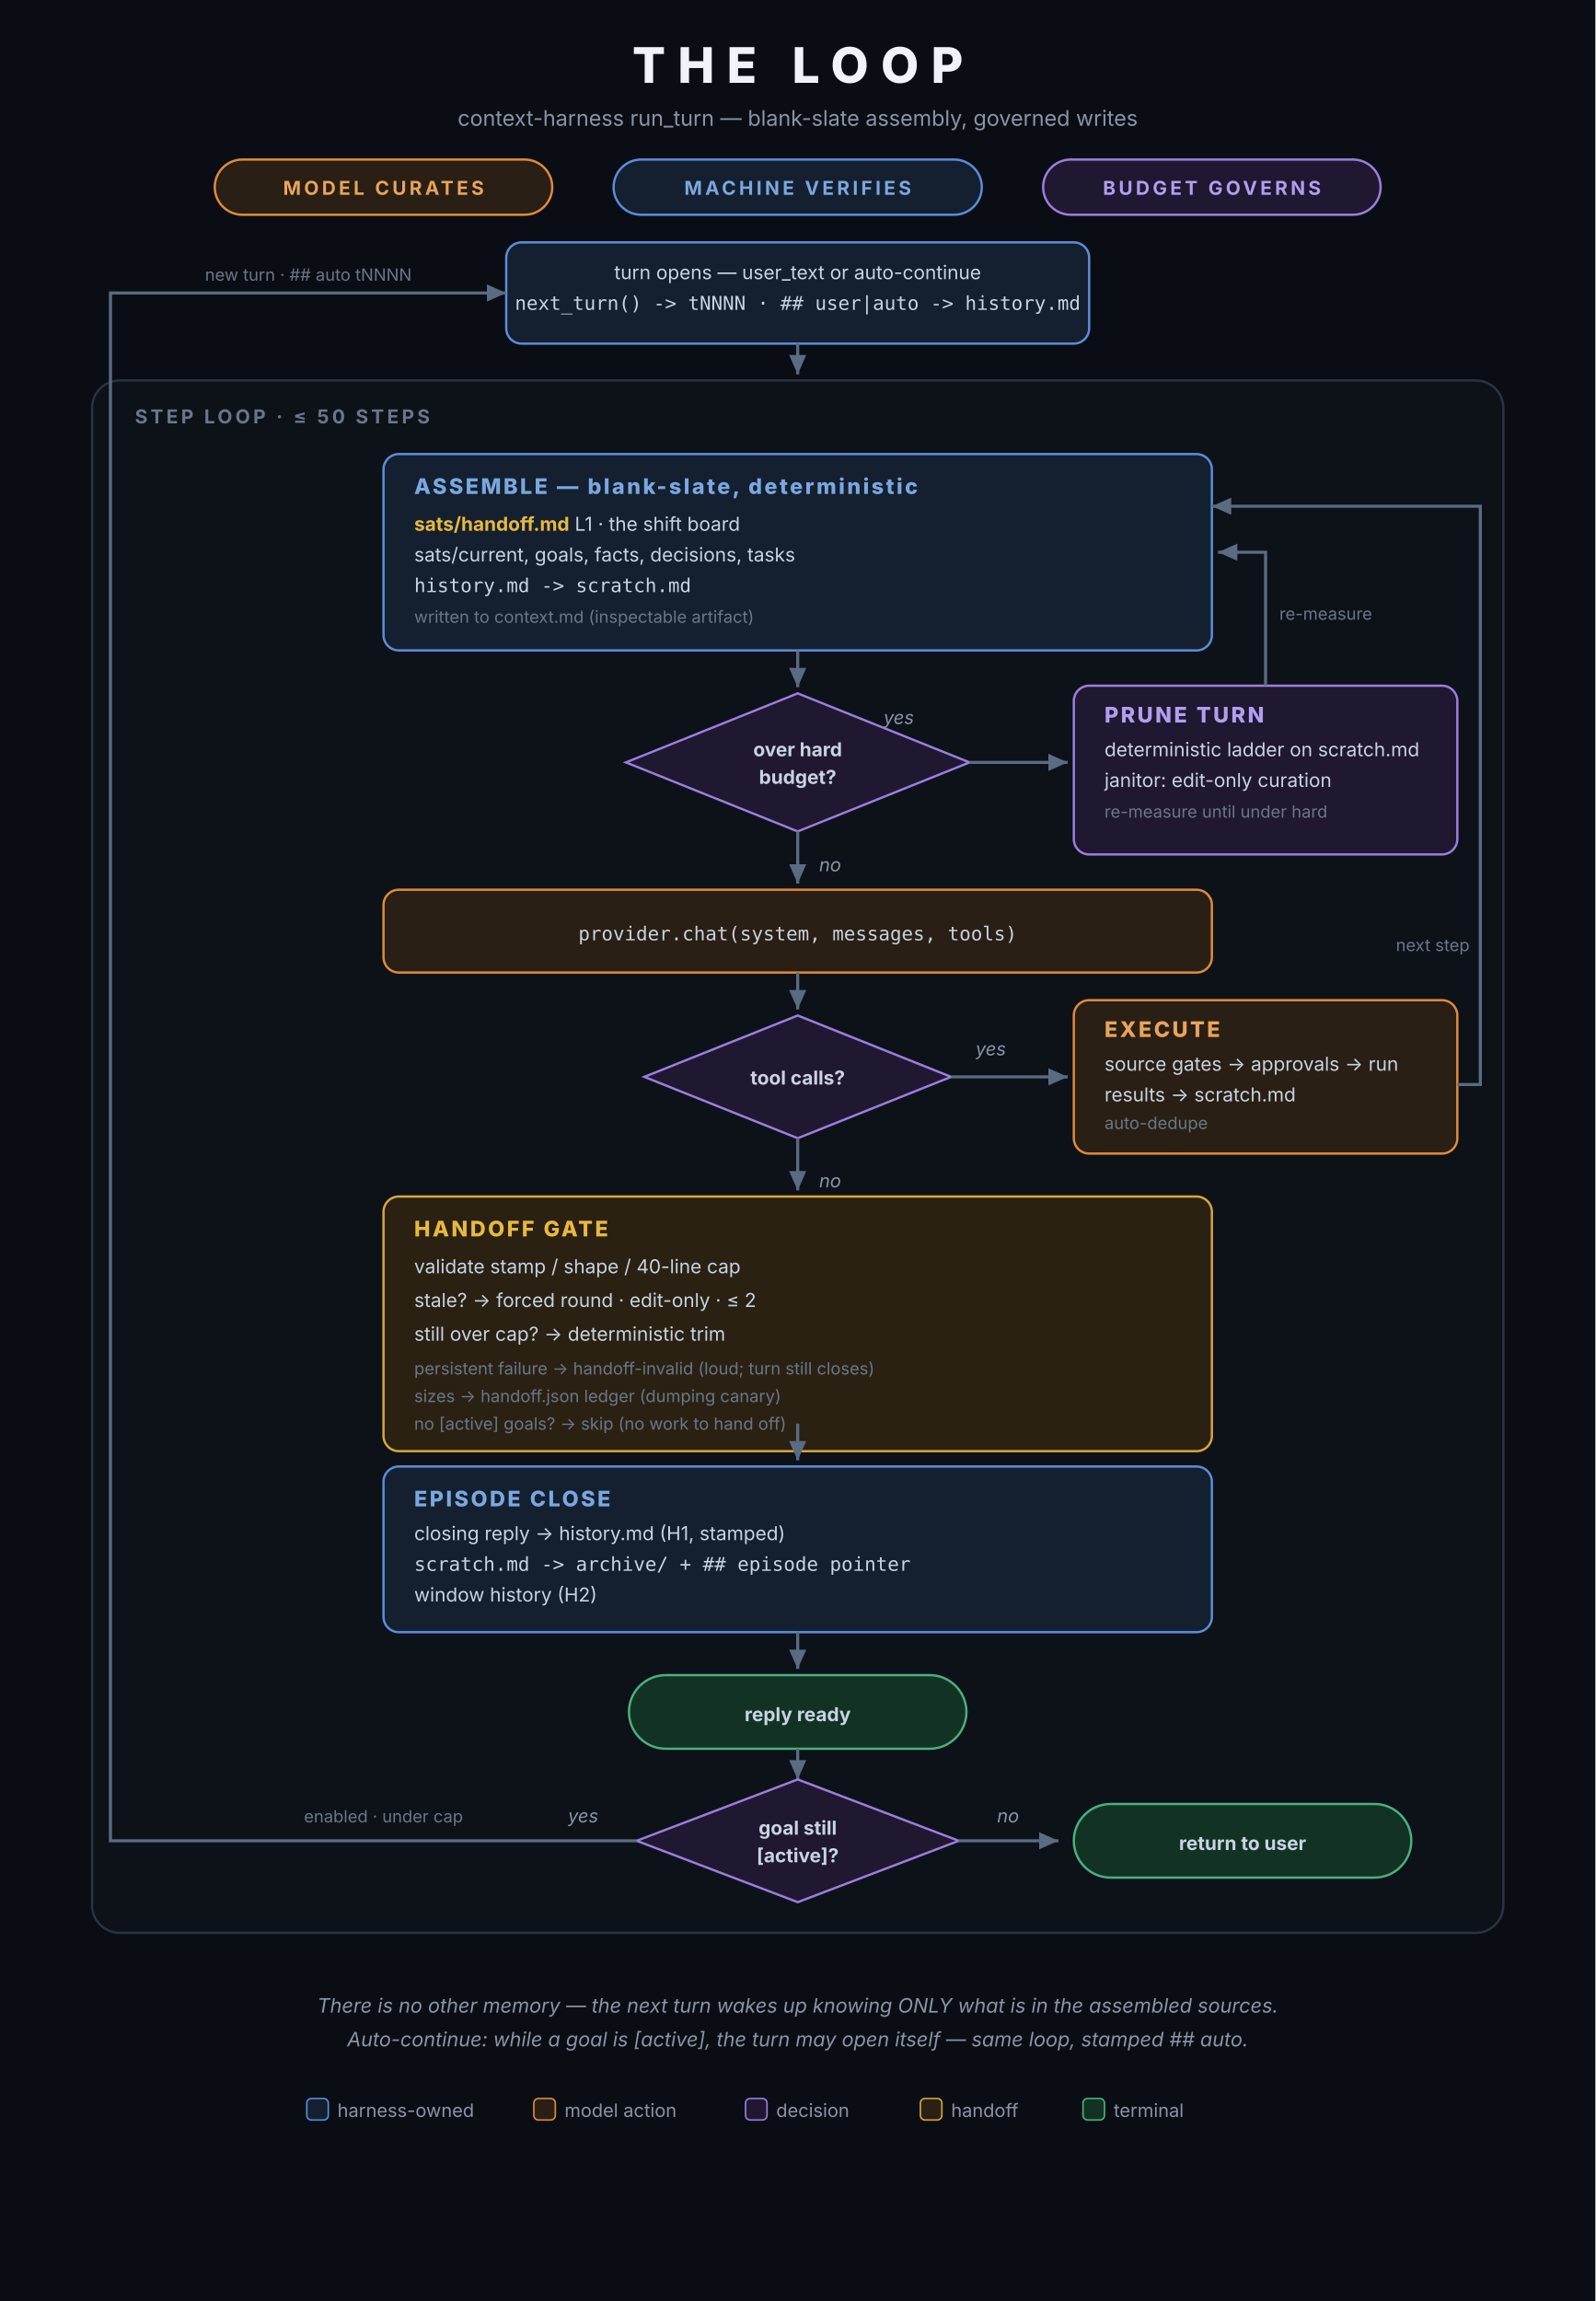
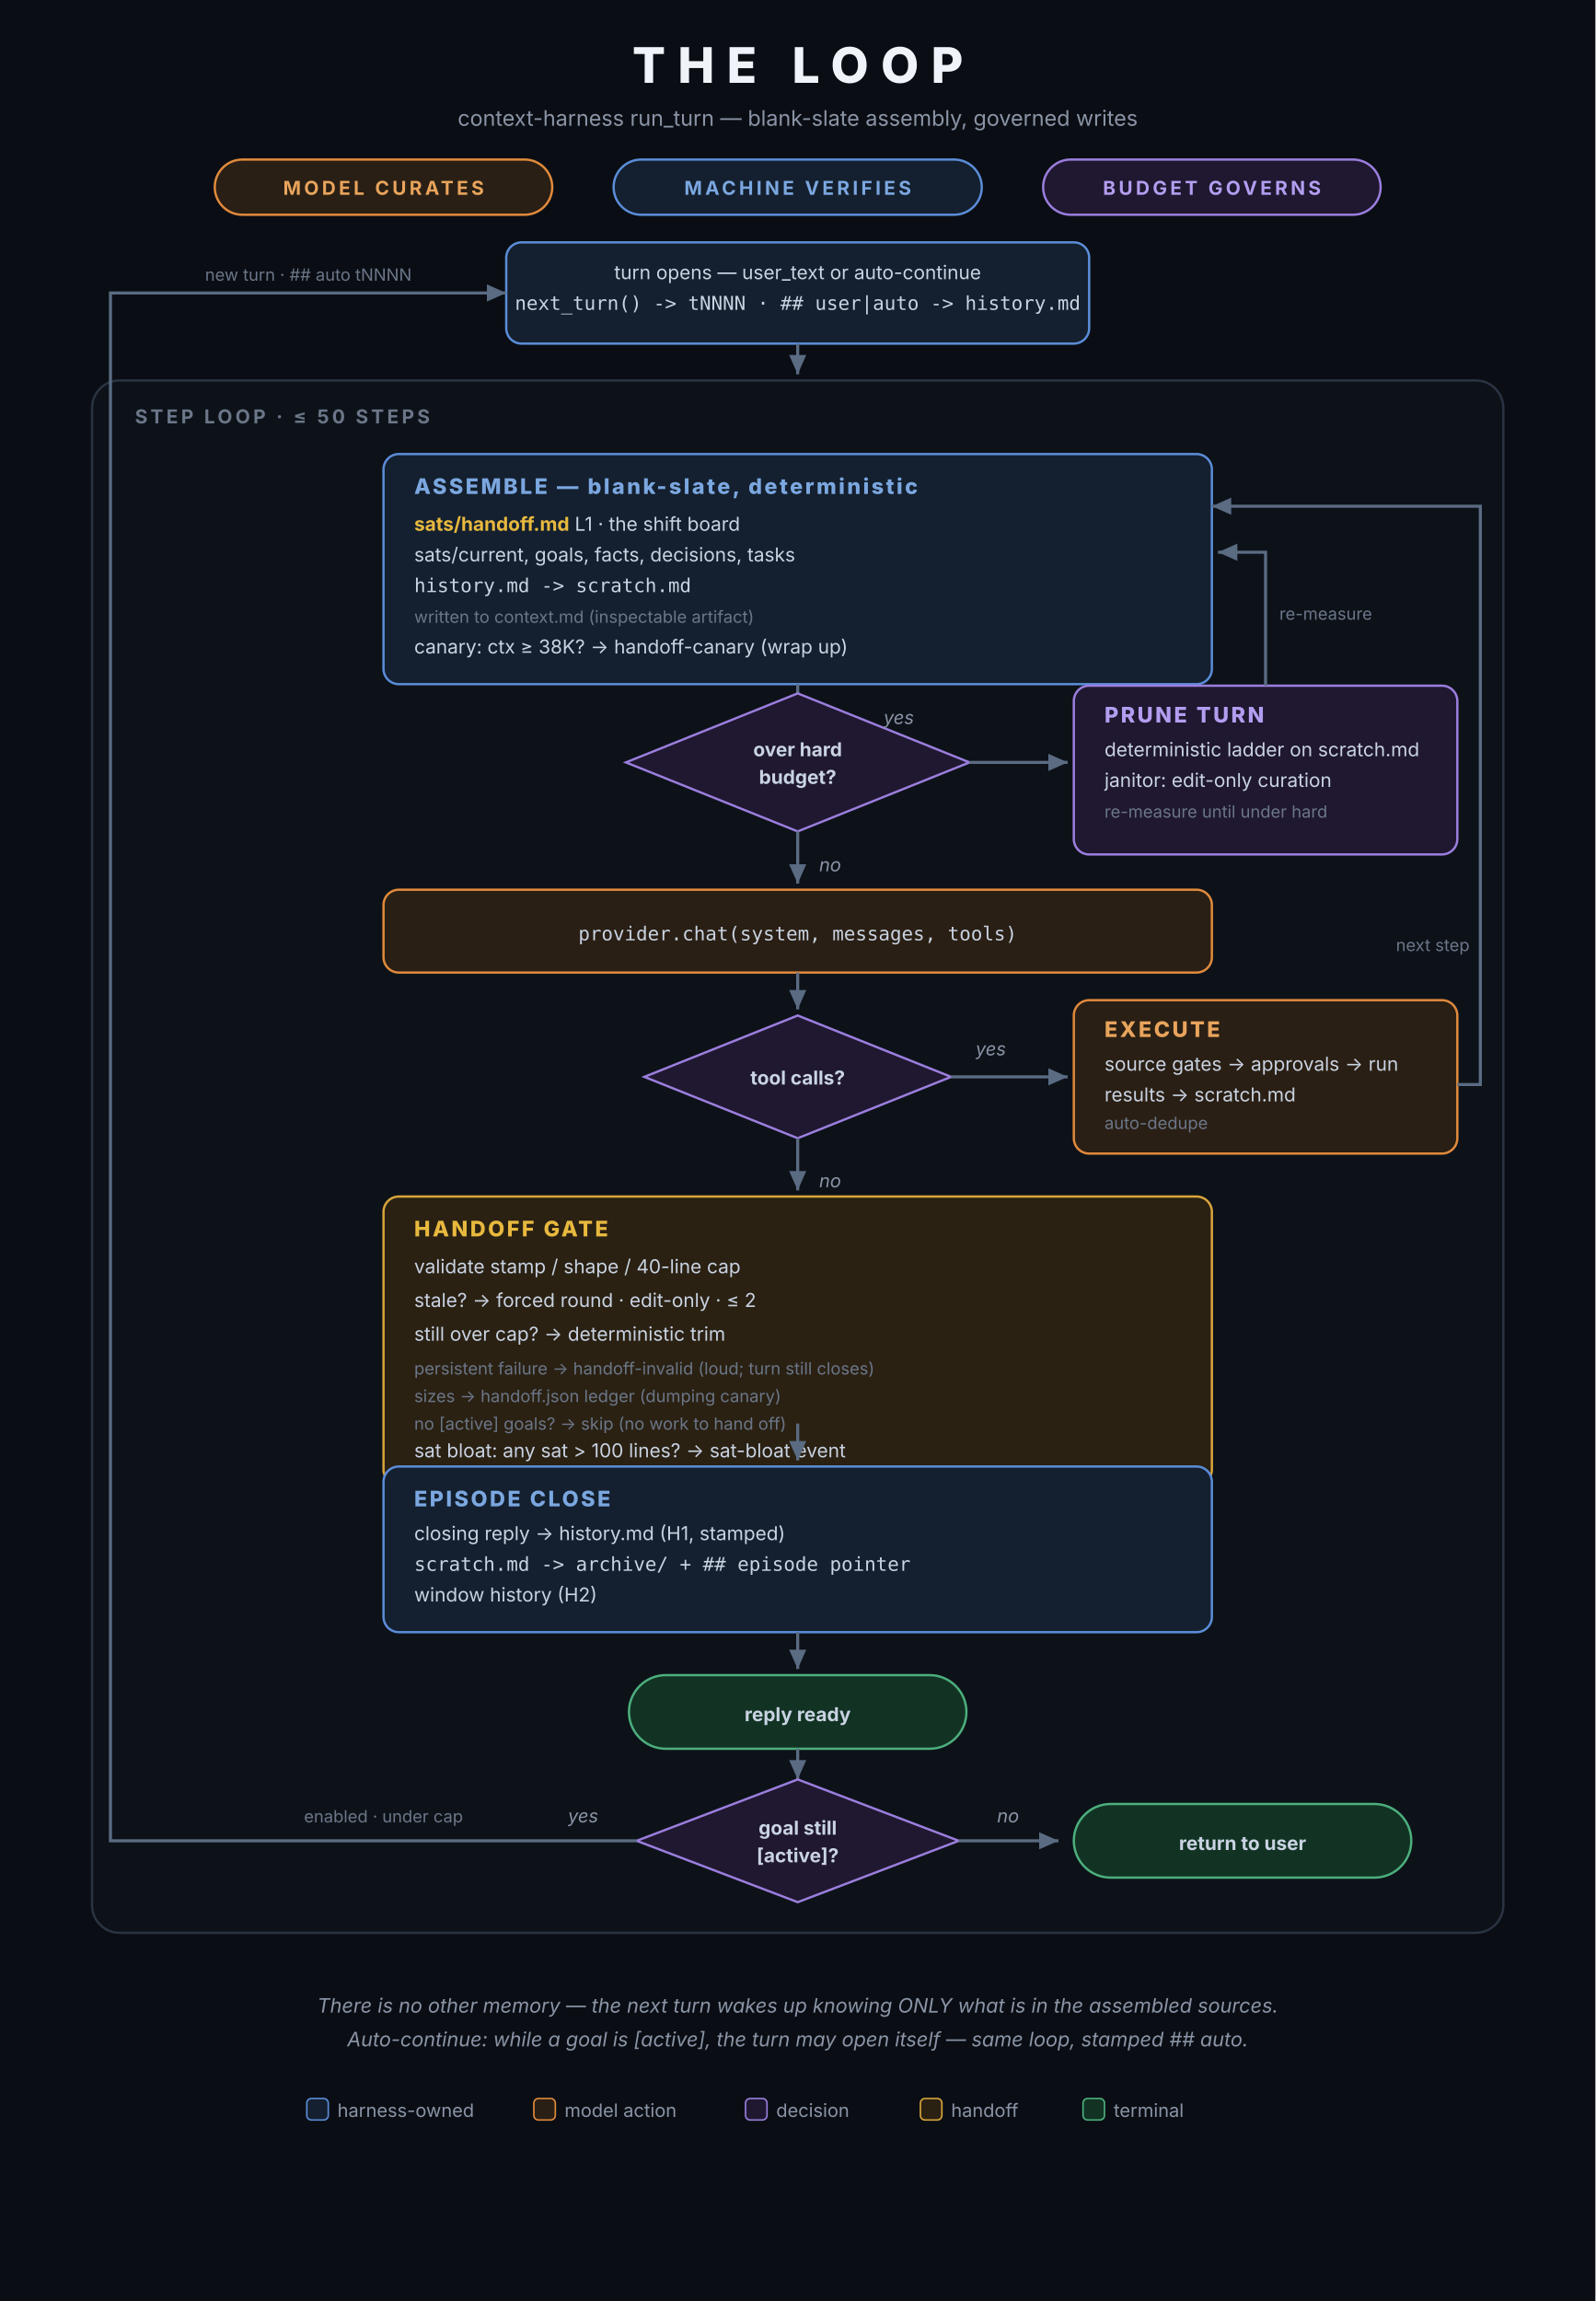
<svg xmlns="http://www.w3.org/2000/svg" width="1040" height="1500" viewBox="0 0 1040 1500" font-family="system-ui, -apple-system, 'Segoe UI', sans-serif">
  <defs>
    <marker id="arrow" viewBox="0 0 10 10" refX="9" refY="5" markerWidth="7" markerHeight="7" orient="auto-start-reverse">
      <path d="M 0 1 L 9 5 L 0 9 z" fill="#5a6b82" />
    </marker>
    <style>
      .title { font-size: 32px; font-weight: 800; letter-spacing: 8px; fill: #f0f4fa; }
      .subtitle { font-size: 14px; fill: #8a94a6; }
      .pill { font-size: 12.5px; font-weight: 700; letter-spacing: 2px; }
      .boxtitle { font-size: 14px; font-weight: 800; letter-spacing: 1.5px; }
      .body { font-size: 12.5px; fill: #c9d3e2; }
      .code { font-family: ui-monospace, 'Cascadia Mono', Consolas, monospace; font-size: 12.5px; fill: #c9d3e2; }
      .branch { font-size: 12px; font-style: italic; fill: #8a94a6; }
      .note { font-size: 11px; fill: #6b7688; }
      .foot { font-size: 13px; font-style: italic; fill: #8a94a6; }
      .gold { fill: #e8b93e; }
    </style>
  </defs>
  <rect width="1040" height="1500" fill="#0a0e14" />
  <text x="520" y="54" text-anchor="middle" class="title">THE LOOP</text>
  <text x="520" y="82" text-anchor="middle" class="subtitle">context-harness run_turn — blank-slate assembly, governed writes</text>
  <g>
    <rect x="140" y="104" width="220" height="36" rx="18" fill="#2a1f14" stroke="#e08a3c" stroke-width="1.5" />
    <text x="250" y="127" text-anchor="middle" class="pill" fill="#e8a45c">MODEL CURATES</text>
    <rect x="400" y="104" width="240" height="36" rx="18" fill="#14202f" stroke="#5b8dd9" stroke-width="1.5" />
    <text x="520" y="127" text-anchor="middle" class="pill" fill="#7ba7e0">MACHINE VERIFIES</text>
    <rect x="680" y="104" width="220" height="36" rx="18" fill="#1f1830" stroke="#9b7ede" stroke-width="1.5" />
    <text x="790" y="127" text-anchor="middle" class="pill" fill="#b39df0">BUDGET GOVERNS</text>
  </g>
  <g>
    <rect x="330" y="158" width="380" height="66" rx="10" fill="#14202f" stroke="#5b8dd9" stroke-width="1.5" />
    <text x="520" y="182" text-anchor="middle" class="body">turn opens — user_text or auto-continue</text>
    <text x="520" y="202" text-anchor="middle" class="code">next_turn() -&gt; tNNNN · ## user|auto -&gt; history.md</text>
  </g>
  <line x1="520" y1="224" x2="520" y2="244" stroke="#5a6b82" stroke-width="2" marker-end="url(#arrow)" />
  <rect x="60" y="248" width="920" height="1012" rx="18" fill="#0d1219" stroke="#2a3342" stroke-width="1.5" />
  <text x="88" y="276" class="pill" fill="#6b7688">STEP LOOP · ≤ 50 STEPS</text>
  <g>
-     <rect x="250" y="296" width="540" height="128" rx="10" fill="#14202f" stroke="#5b8dd9" stroke-width="1.5" />
+     <rect x="250" y="296" width="540" height="150" rx="10" fill="#14202f" stroke="#5b8dd9" stroke-width="1.5" />
    <text x="270" y="322" class="boxtitle" fill="#7ba7e0">ASSEMBLE — blank-slate, deterministic</text>
    <text x="270" y="346" class="body">
      <tspan class="gold" font-weight="700">sats/handoff.md</tspan>  L1 · the shift board</text>
    <text x="270" y="366" class="body">sats/current, goals, facts, decisions, tasks</text>
    <text x="270" y="386" class="code">history.md  -&gt;  scratch.md</text>
    <text x="270" y="406" class="note">written to context.md (inspectable artifact)</text>
+     <text x="270" y="426" class="body">canary: ctx ≥ 38K? -&gt; handoff-canary (wrap up)</text>
  </g>
-   <line x1="520" y1="424" x2="520" y2="448" stroke="#5a6b82" stroke-width="2" marker-end="url(#arrow)" />
+   <line x1="520" y1="446" x2="520" y2="470" stroke="#5a6b82" stroke-width="2" marker-end="url(#arrow)" />
  <g>
    <polygon points="520,452 632,497 520,542 408,497" fill="#1f1830" stroke="#9b7ede" stroke-width="1.5" />
    <text x="520" y="493" text-anchor="middle" class="body" font-weight="700">over hard</text>
    <text x="520" y="511" text-anchor="middle" class="body" font-weight="700">budget?</text>
    <text x="576" y="472" class="branch">yes</text>
  </g>
  <line x1="632" y1="497" x2="696" y2="497" stroke="#5a6b82" stroke-width="2" marker-end="url(#arrow)" />
  <g>
    <rect x="700" y="447" width="250" height="110" rx="10" fill="#1f1830" stroke="#9b7ede" stroke-width="1.5" />
    <text x="720" y="471" class="boxtitle" fill="#b39df0">PRUNE TURN</text>
    <text x="720" y="493" class="body">deterministic ladder on scratch.md</text>
    <text x="720" y="513" class="body">janitor: edit-only curation</text>
    <text x="720" y="533" class="note">re-measure until under hard</text>
  </g>
  <polyline points="825,447 825,360 794,360" fill="none" stroke="#5a6b82" stroke-width="2" marker-end="url(#arrow)" />
  <text x="834" y="404" class="note">re-measure</text>
  <text x="534" y="568" class="branch">no</text>
  <line x1="520" y1="542" x2="520" y2="576" stroke="#5a6b82" stroke-width="2" marker-end="url(#arrow)" />
  <g>
    <rect x="250" y="580" width="540" height="54" rx="10" fill="#2a1f14" stroke="#e08a3c" stroke-width="1.5" />
    <text x="520" y="613" text-anchor="middle" class="code">provider.chat(system, messages, tools)</text>
  </g>
  <line x1="520" y1="634" x2="520" y2="658" stroke="#5a6b82" stroke-width="2" marker-end="url(#arrow)" />
  <g>
    <polygon points="520,662 620,702 520,742 420,702" fill="#1f1830" stroke="#9b7ede" stroke-width="1.5" />
    <text x="520" y="707" text-anchor="middle" class="body" font-weight="700">tool calls?</text>
    <text x="636" y="688" class="branch">yes</text>
  </g>
  <line x1="620" y1="702" x2="696" y2="702" stroke="#5a6b82" stroke-width="2" marker-end="url(#arrow)" />
  <g>
    <rect x="700" y="652" width="250" height="100" rx="10" fill="#2a1f14" stroke="#e08a3c" stroke-width="1.5" />
    <text x="720" y="676" class="boxtitle" fill="#e8a45c">EXECUTE</text>
    <text x="720" y="698" class="body">source gates -&gt; approvals -&gt; run</text>
    <text x="720" y="718" class="body">results -&gt; scratch.md</text>
    <text x="720" y="736" class="note">auto-dedupe</text>
  </g>
  <polyline points="950,707 965,707 965,330 790,330" fill="none" stroke="#5a6b82" stroke-width="2" marker-end="url(#arrow)" />
  <text x="958" y="620" text-anchor="end" class="note">next step</text>
  <text x="534" y="774" class="branch">no</text>
  <line x1="520" y1="742" x2="520" y2="776" stroke="#5a6b82" stroke-width="2" marker-end="url(#arrow)" />
  <g>
-     <rect x="250" y="780" width="540" height="166" rx="10" fill="#2a2113" stroke="#d9a53b" stroke-width="1.5" />
+     <rect x="250" y="780" width="540" height="188" rx="10" fill="#2a2113" stroke="#d9a53b" stroke-width="1.5" />
    <text x="270" y="806" class="boxtitle gold">HANDOFF GATE</text>
    <text x="270" y="830" class="body">validate stamp / shape / 40-line cap</text>
    <text x="270" y="852" class="body">stale? -&gt; forced round · edit-only · ≤ 2</text>
    <text x="270" y="874" class="body">still over cap? -&gt; deterministic trim</text>
    <text x="270" y="896" class="note">persistent failure -&gt; handoff-invalid (loud; turn still closes)</text>
    <text x="270" y="914" class="note">sizes -&gt; handoff.json ledger (dumping canary)</text>
    <text x="270" y="932" class="note">no [active] goals? -&gt; skip (no work to hand off)</text>
+     <text x="270" y="950" class="body">sat bloat: any sat &gt; 100 lines? -&gt; sat-bloat event</text>
  </g>
  <line x1="520" y1="928" x2="520" y2="952" stroke="#5a6b82" stroke-width="2" marker-end="url(#arrow)" />
  <g>
    <rect x="250" y="956" width="540" height="108" rx="10" fill="#14202f" stroke="#5b8dd9" stroke-width="1.5" />
    <text x="270" y="982" class="boxtitle" fill="#7ba7e0">EPISODE CLOSE</text>
    <text x="270" y="1004" class="body">closing reply -&gt; history.md (H1, stamped)</text>
    <text x="270" y="1024" class="code">scratch.md -&gt; archive/  +  ## episode pointer</text>
    <text x="270" y="1044" class="body">window history (H2)</text>
  </g>
  <line x1="520" y1="1064" x2="520" y2="1088" stroke="#5a6b82" stroke-width="2" marker-end="url(#arrow)" />
  <g>
    <rect x="410" y="1092" width="220" height="48" rx="24" fill="#123324" stroke="#4caf7d" stroke-width="1.5" />
    <text x="520" y="1122" text-anchor="middle" class="body" font-weight="700" fill="#8fd8ab">reply ready</text>
  </g>
  <line x1="520" y1="1140" x2="520" y2="1160" stroke="#5a6b82" stroke-width="2" marker-end="url(#arrow)" />
  <g>
    <polygon points="520,1160 625,1200 520,1240 415,1200" fill="#1f1830" stroke="#9b7ede" stroke-width="1.5" />
    <text x="520" y="1196" text-anchor="middle" class="body" font-weight="700">goal still</text>
    <text x="520" y="1214" text-anchor="middle" class="body" font-weight="700">[active]?</text>
    <text x="390" y="1188" text-anchor="end" class="branch">yes</text>
    <text x="650" y="1188" class="branch">no</text>
  </g>
  <text x="250" y="1188" text-anchor="middle" class="note">enabled · under cap</text>
  <polyline points="415,1200 72,1200 72,191 330,191" fill="none" stroke="#5a6b82" stroke-width="2" marker-end="url(#arrow)" />
  <text x="201" y="183" text-anchor="middle" class="note">new turn · ## auto tNNNN</text>
  <line x1="625" y1="1200" x2="690" y2="1200" stroke="#5a6b82" stroke-width="2" marker-end="url(#arrow)" />
  <g>
    <rect x="700" y="1176" width="220" height="48" rx="24" fill="#123324" stroke="#4caf7d" stroke-width="1.5" />
    <text x="810" y="1206" text-anchor="middle" class="body" font-weight="700" fill="#8fd8ab">return to user</text>
  </g>
  <text x="520" y="1312" text-anchor="middle" class="foot">There is no other memory — the next turn wakes up knowing ONLY what is in the assembled sources.</text>
  <text x="520" y="1334" text-anchor="middle" class="foot">Auto-continue: while a goal is [active], the turn may open itself — same loop, stamped ## auto.</text>
  <g font-size="12" fill="#8a94a6">
    <rect x="200" y="1368" width="14" height="14" rx="3" fill="#14202f" stroke="#5b8dd9" />
    <text x="220" y="1380">harness-owned</text>
    <rect x="348" y="1368" width="14" height="14" rx="3" fill="#2a1f14" stroke="#e08a3c" />
    <text x="368" y="1380">model action</text>
    <rect x="486" y="1368" width="14" height="14" rx="3" fill="#1f1830" stroke="#9b7ede" />
    <text x="506" y="1380">decision</text>
    <rect x="600" y="1368" width="14" height="14" rx="3" fill="#2a2113" stroke="#d9a53b" />
    <text x="620" y="1380">handoff</text>
    <rect x="706" y="1368" width="14" height="14" rx="3" fill="#123324" stroke="#4caf7d" />
    <text x="726" y="1380">terminal</text>
  </g>
</svg>
